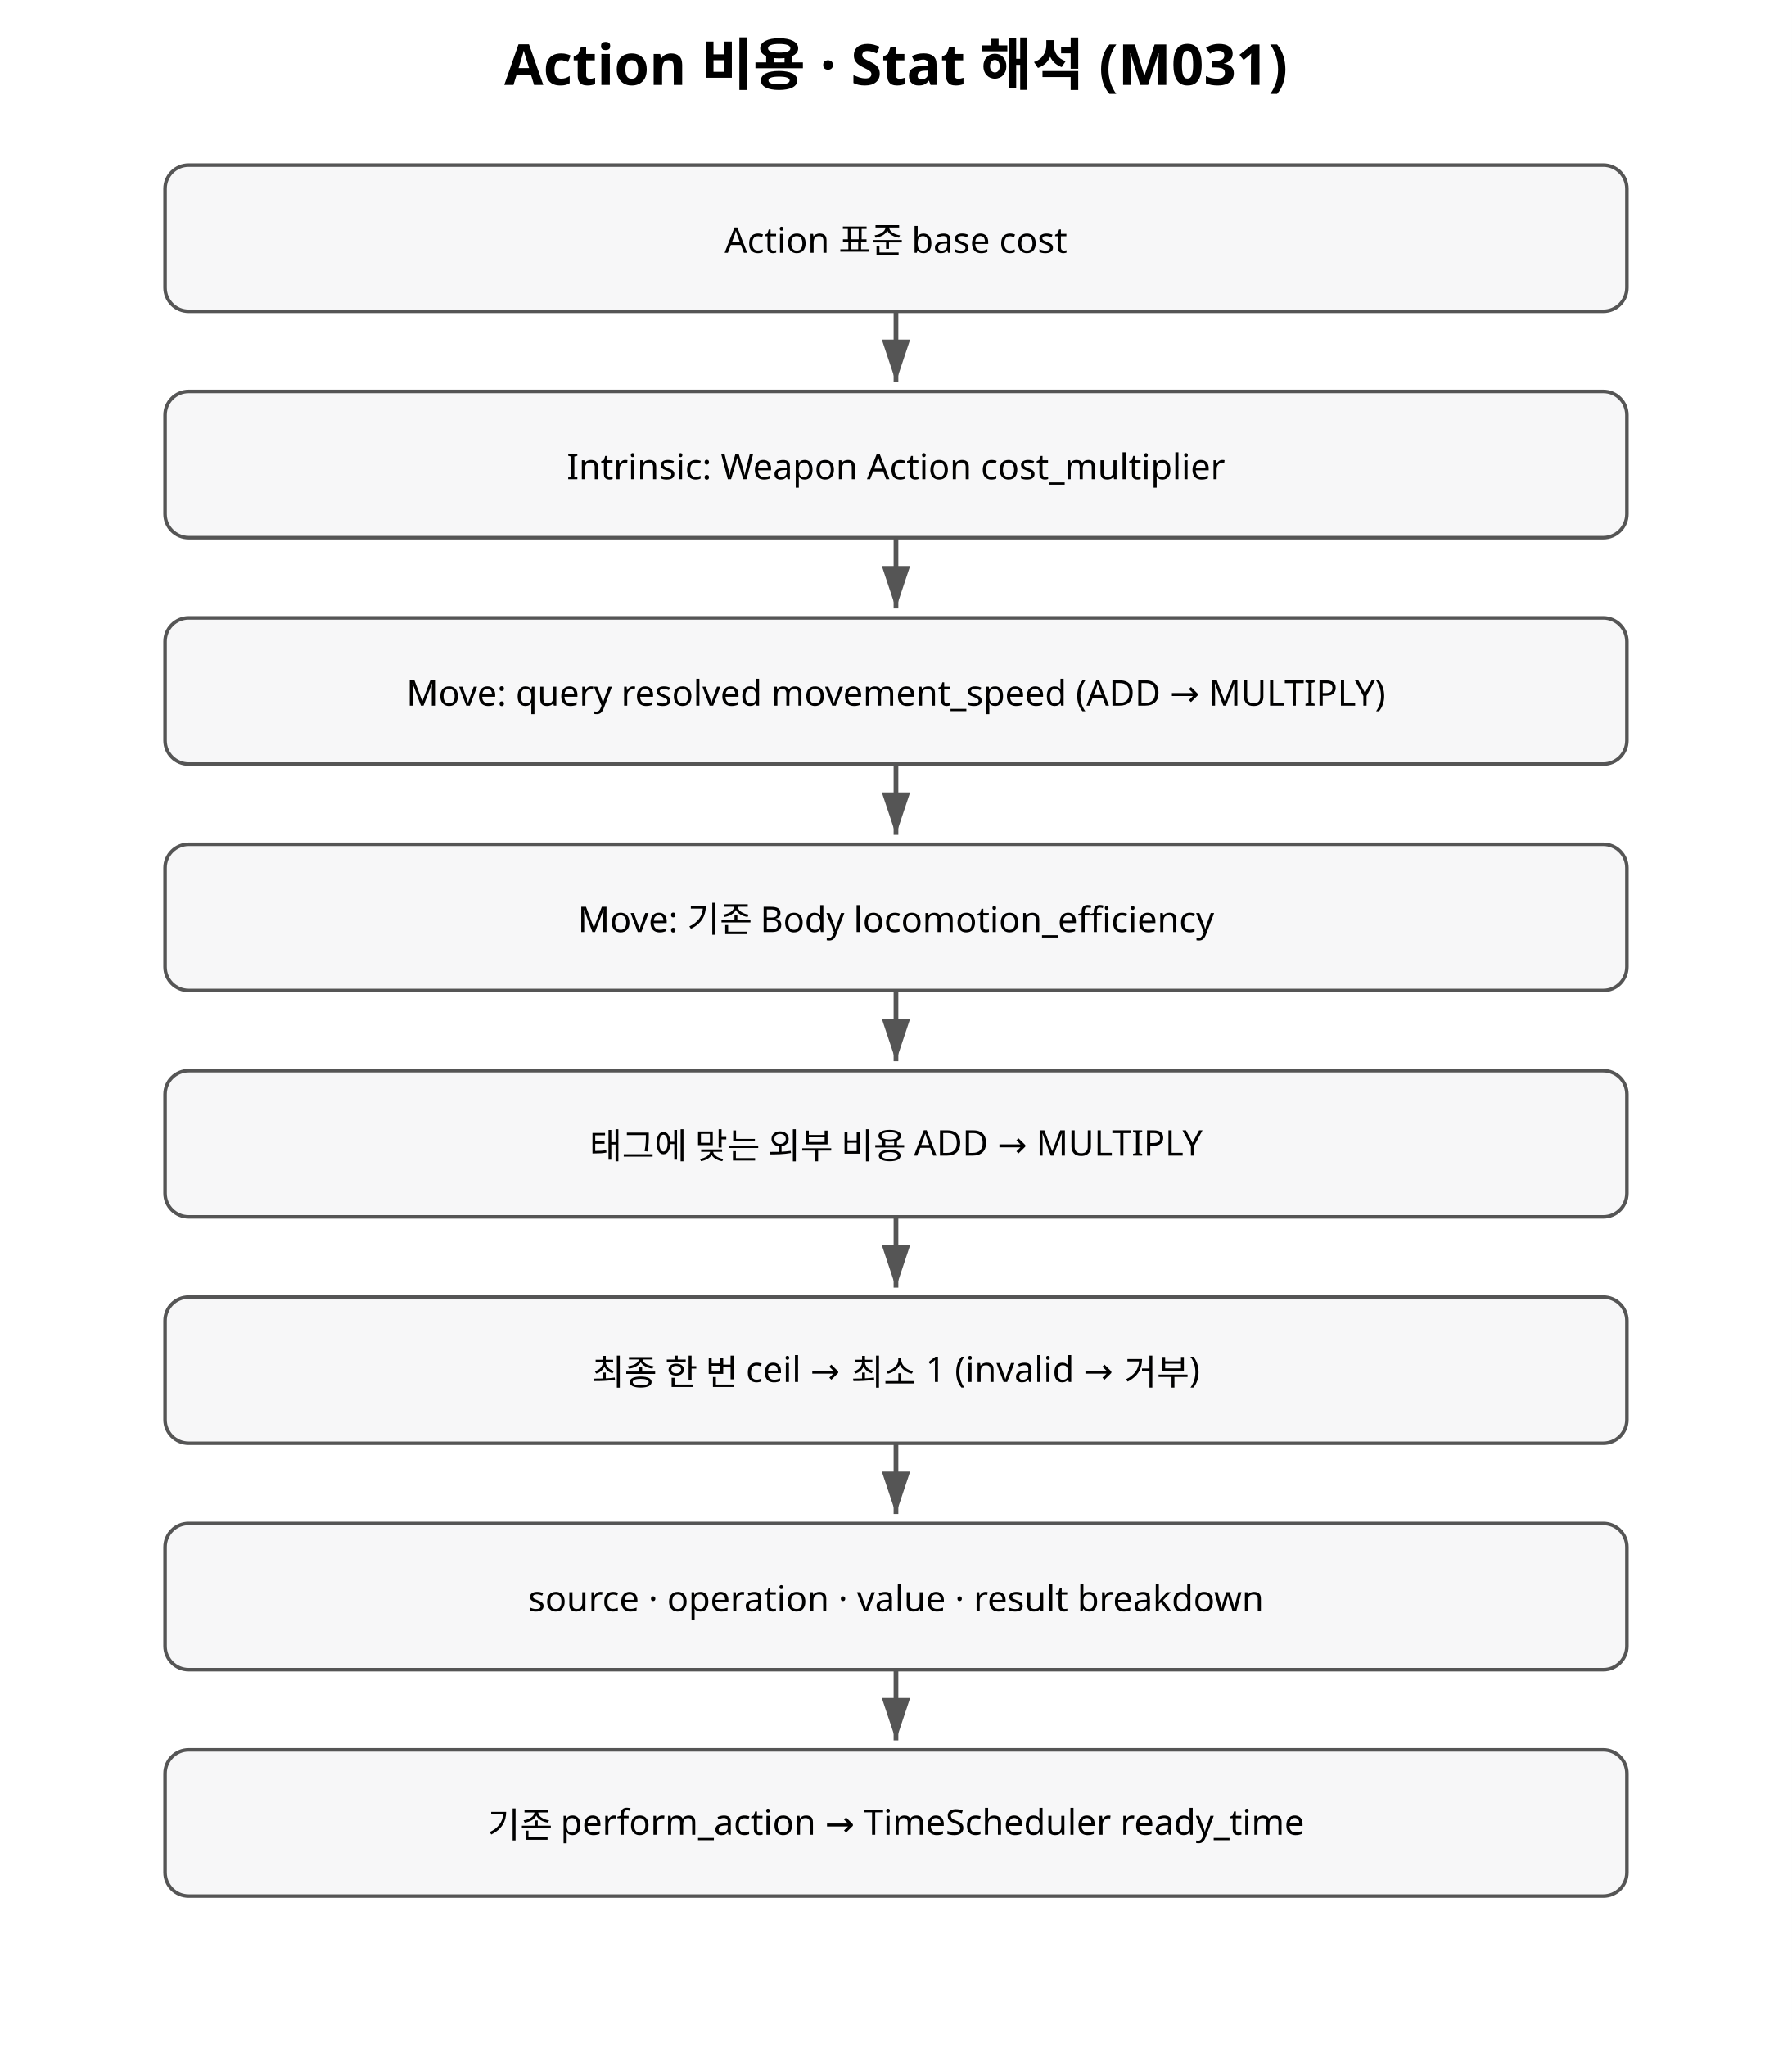
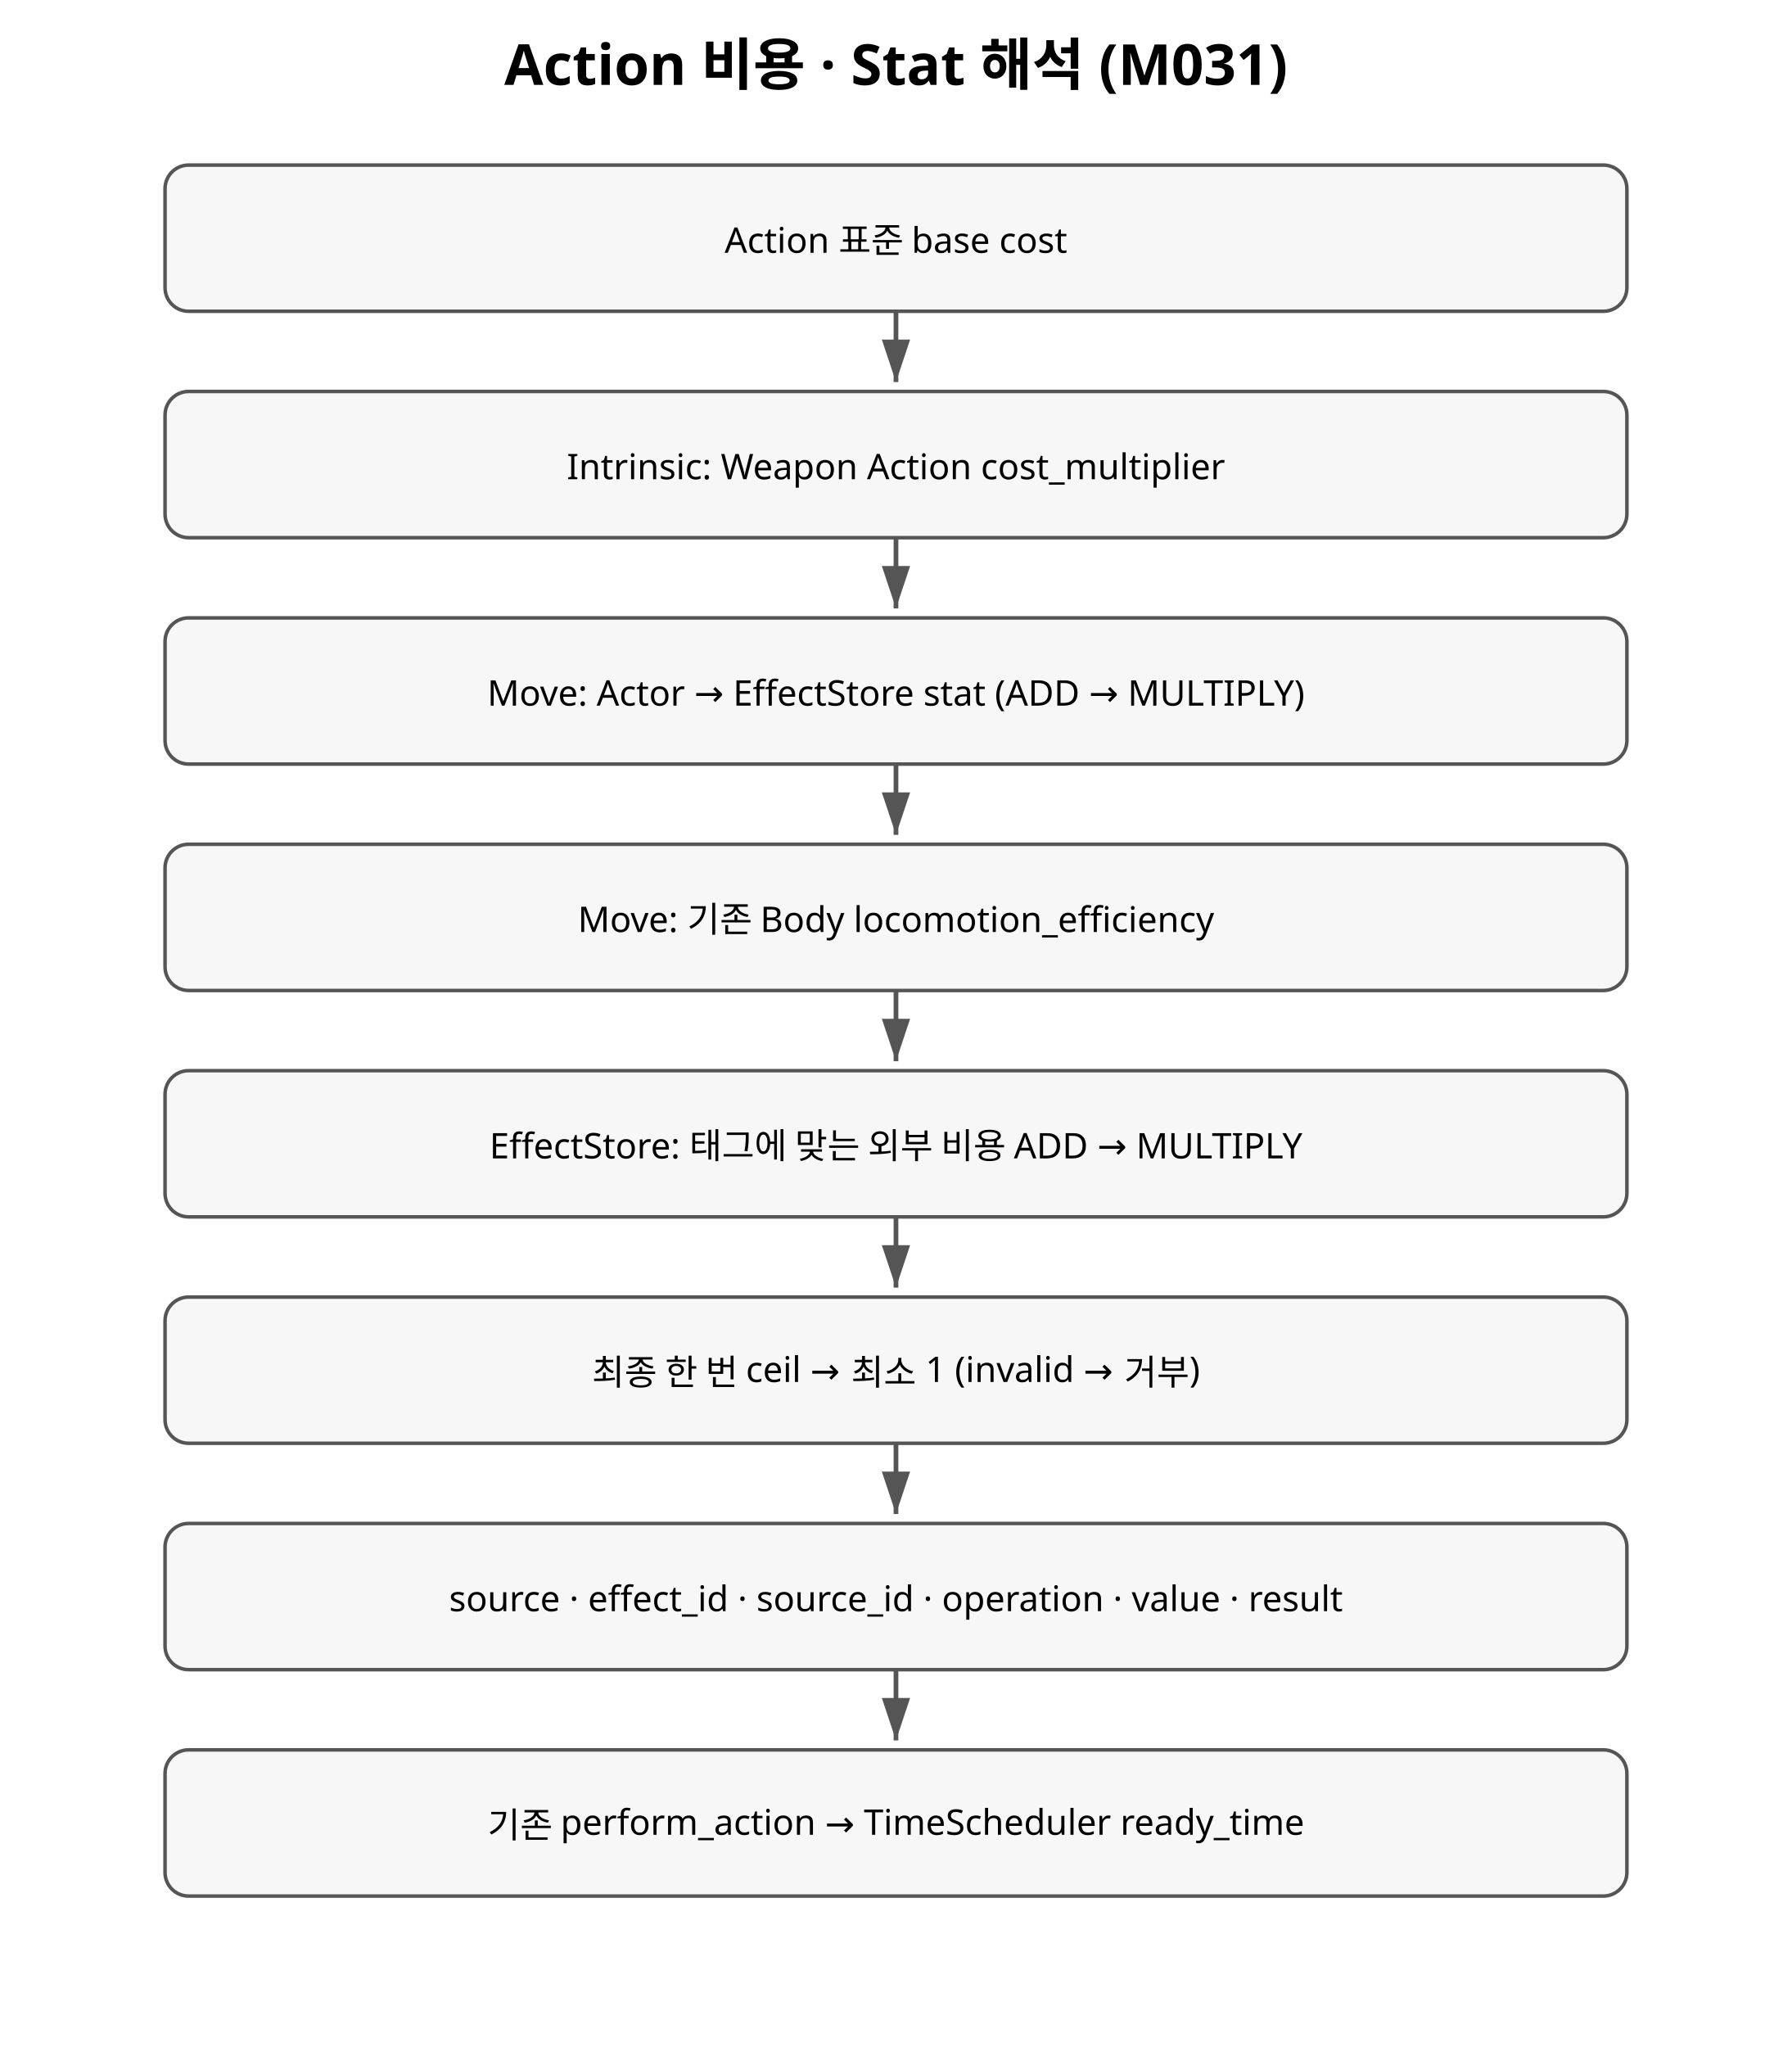
<svg xmlns="http://www.w3.org/2000/svg" width="760" height="868" viewBox="0 0 760 868">
  <defs>
    <marker id="a" markerWidth="10" markerHeight="10" refX="9" refY="3" orient="auto">
      <path d="M0,0 L0,6 L9,3 z" fill="#555" />
    </marker>
  </defs>
  <rect width="100%" height="100%" fill="white" />
  <text x="380" y="36" text-anchor="middle" font-family="sans-serif" font-size="24" font-weight="700">Action 비용 · Stat 해석 (M031)</text>
  <rect x="70" y="70" width="620" height="62" rx="10" fill="#f7f7f8" stroke="#555" stroke-width="1.5" />
  <text x="380" y="102.0" text-anchor="middle" dominant-baseline="middle" font-family="sans-serif" font-size="15">Action 표준 base cost</text>
  <rect x="70" y="166" width="620" height="62" rx="10" fill="#f7f7f8" stroke="#555" stroke-width="1.5" />
  <text x="380" y="198.0" text-anchor="middle" dominant-baseline="middle" font-family="sans-serif" font-size="15">Intrinsic: Weapon Action cost_multiplier</text>
  <line x1="380" y1="132" x2="380" y2="162" stroke="#555" stroke-width="2" marker-end="url(#a)" />
  <rect x="70" y="262" width="620" height="62" rx="10" fill="#f7f7f8" stroke="#555" stroke-width="1.5" />
-   <text x="380" y="294.0" text-anchor="middle" dominant-baseline="middle" font-family="sans-serif" font-size="15">Move: query resolved movement_speed (ADD → MULTIPLY)</text>
+   <text x="380" y="294.0" text-anchor="middle" dominant-baseline="middle" font-family="sans-serif" font-size="15">Move: Actor → EffectStore stat (ADD → MULTIPLY)</text>
  <line x1="380" y1="228" x2="380" y2="258" stroke="#555" stroke-width="2" marker-end="url(#a)" />
  <rect x="70" y="358" width="620" height="62" rx="10" fill="#f7f7f8" stroke="#555" stroke-width="1.5" />
  <text x="380" y="390.0" text-anchor="middle" dominant-baseline="middle" font-family="sans-serif" font-size="15">Move: 기존 Body locomotion_efficiency</text>
  <line x1="380" y1="324" x2="380" y2="354" stroke="#555" stroke-width="2" marker-end="url(#a)" />
  <rect x="70" y="454" width="620" height="62" rx="10" fill="#f7f7f8" stroke="#555" stroke-width="1.5" />
-   <text x="380" y="486.0" text-anchor="middle" dominant-baseline="middle" font-family="sans-serif" font-size="15">태그에 맞는 외부 비용 ADD → MULTIPLY</text>
+   <text x="380" y="486.0" text-anchor="middle" dominant-baseline="middle" font-family="sans-serif" font-size="15">EffectStore: 태그에 맞는 외부 비용 ADD → MULTIPLY</text>
  <line x1="380" y1="420" x2="380" y2="450" stroke="#555" stroke-width="2" marker-end="url(#a)" />
  <rect x="70" y="550" width="620" height="62" rx="10" fill="#f7f7f8" stroke="#555" stroke-width="1.5" />
  <text x="380" y="582.0" text-anchor="middle" dominant-baseline="middle" font-family="sans-serif" font-size="15">최종 한 번 ceil → 최소 1 (invalid → 거부)</text>
  <line x1="380" y1="516" x2="380" y2="546" stroke="#555" stroke-width="2" marker-end="url(#a)" />
  <rect x="70" y="646" width="620" height="62" rx="10" fill="#f7f7f8" stroke="#555" stroke-width="1.5" />
-   <text x="380" y="678.0" text-anchor="middle" dominant-baseline="middle" font-family="sans-serif" font-size="15">source · operation · value · result breakdown</text>
+   <text x="380" y="678.0" text-anchor="middle" dominant-baseline="middle" font-family="sans-serif" font-size="15">source · effect_id · source_id · operation · value · result</text>
  <line x1="380" y1="612" x2="380" y2="642" stroke="#555" stroke-width="2" marker-end="url(#a)" />
  <rect x="70" y="742" width="620" height="62" rx="10" fill="#f7f7f8" stroke="#555" stroke-width="1.5" />
  <text x="380" y="774.0" text-anchor="middle" dominant-baseline="middle" font-family="sans-serif" font-size="15">기존 perform_action → TimeScheduler ready_time</text>
  <line x1="380" y1="708" x2="380" y2="738" stroke="#555" stroke-width="2" marker-end="url(#a)" />
</svg>
